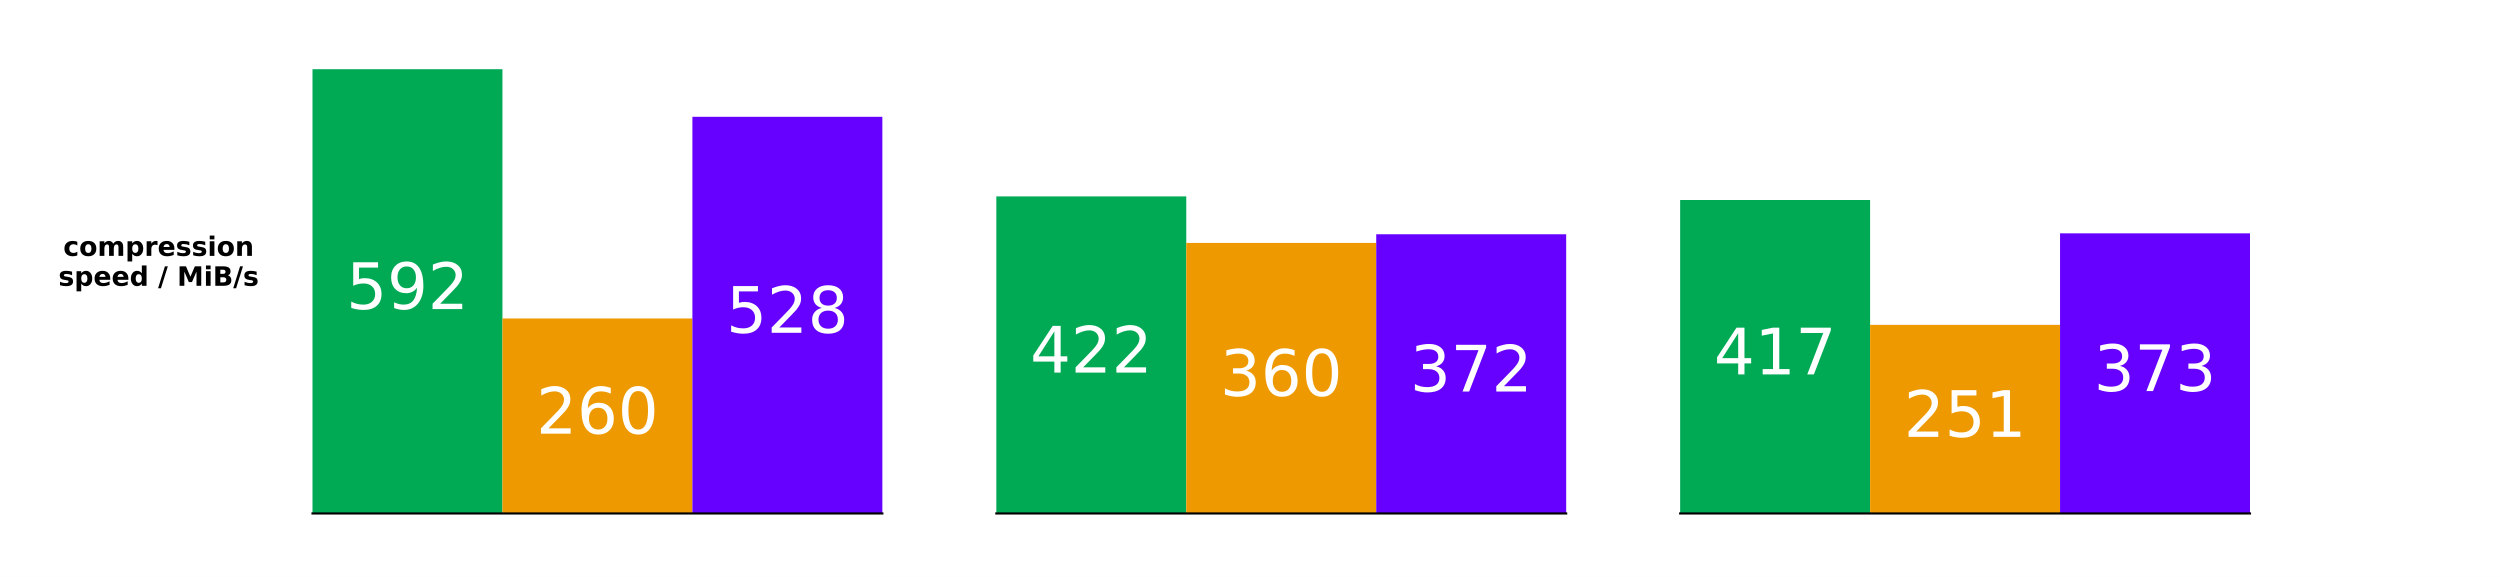
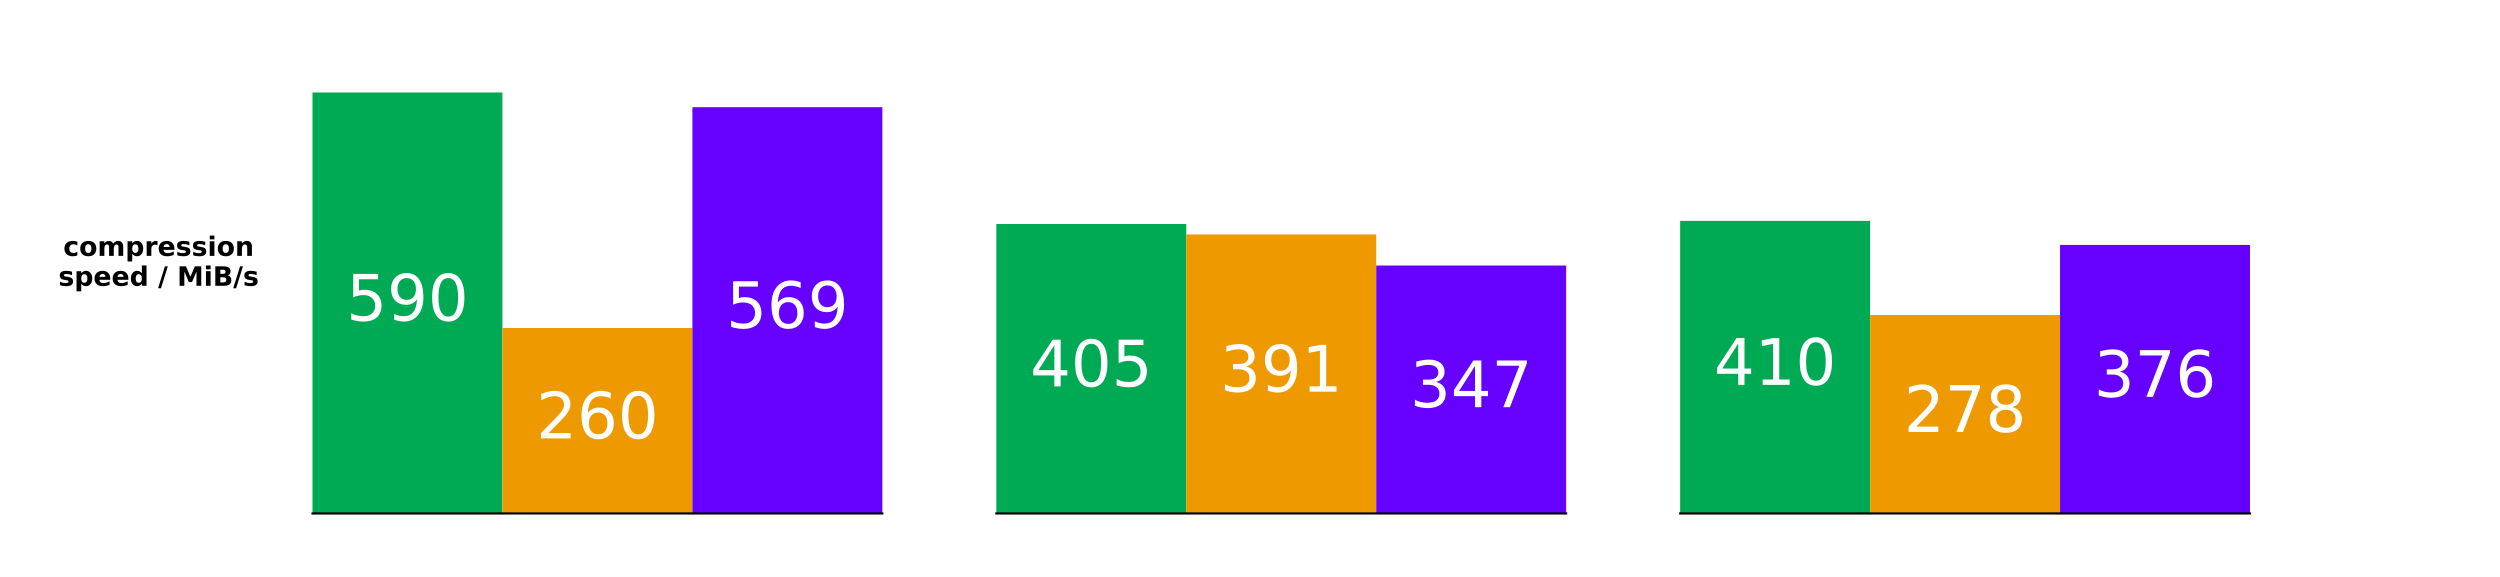
<svg xmlns="http://www.w3.org/2000/svg" xmlns:xlink="http://www.w3.org/1999/xlink" width="1248" height="288" viewBox="0 0 936 216">
  <defs>
    <style>
            *{stroke-linejoin:round;stroke-linecap:butt}
        </style>
  </defs>
  <g id="figure_1">
    <path id="patch_1" d="M0 216h936V0H0z" style="fill:#fff" />
    <g id="axes_1">
      <path id="patch_2" d="M117 192.24h213.353V25.92H117z" style="fill:#fff" />
-       <path id="patch_3" d="M117 192.24h71.118V25.92H117z" clip-path="url(#p9253ba1dc4)" style="fill:#0a5" />
-       <path id="patch_4" d="M188.118 192.24h71.117v-73.019h-71.117z" clip-path="url(#p9253ba1dc4)" style="fill:#e90" />
-       <path id="patch_5" d="M259.235 192.24h71.118V43.719h-71.118z" clip-path="url(#p9253ba1dc4)" style="fill:#60f" />
+       <path id="patch_3" d="M117 192.24h71.118V34.626H117z" clip-path="url(#p7f7e876667)" style="fill:#0a5" />
+       <path id="patch_4" d="M188.118 192.24h71.117v-69.434h-71.117z" clip-path="url(#p7f7e876667)" style="fill:#e90" />
+       <path id="patch_5" d="M259.235 192.24h71.118V40.129h-71.118z" clip-path="url(#p7f7e876667)" style="fill:#60f" />
      <g id="matplotlib.axis_2">
        <g id="text_1">
          <g transform="matrix(.1 0 0 -.1 23.69 95.802)">
            <defs>
              <path id="DejaVuSans-Bold-63" d="M3366 3391v-913q-228 156-458 231t-477 75q-468 0-729-273t-261-764 261-765q261-273 729-273 263 0 499 78 236 79 436 232V103Q3103 6 2833-42q-270-49-542-49-947 0-1482 486-534 486-534 1352t534 1351q535 486 1482 486 275 0 542-48t533-145" transform="scale(.01563)" />
              <path id="DejaVuSans-Bold-6f" d="M2203 2784q-372 0-567-267t-195-770 195-771q195-267 567-267 366 0 559 267 194 268 194 771t-194 770q-193 267-559 267m0 800q903 0 1411-488 508-487 508-1349 0-863-508-1351Q3106-91 2203-91q-906 0-1417 487-511 488-511 1351 0 862 511 1349 511 488 1417 488" transform="scale(.01563)" />
              <path id="DejaVuSans-Bold-6d" d="M3781 2919q213 325 505 495t642 170q603 0 919-372 316-371 316-1081V0H5038v1825q3 41 4 84 2 44 2 125 0 372-110 539-109 168-353 168-318 0-492-263-173-262-180-759V0H2784v1825q0 581-100 748-100 168-356 168-322 0-497-264t-175-755V0H531v3500h1125v-512q207 296 474 446t589 150q362 0 640-175 279-175 422-490" transform="scale(.01563)" />
              <path id="DejaVuSans-Bold-70" d="M1656 506v-1837H538v4831h1118v-512q232 306 513 451t647 145q647 0 1062-514 416-514 416-1323T3878 423Q3463-91 2816-91q-366 0-647 145-281 146-513 452m744 2266q-359 0-552-264-192-264-192-761t192-761q193-264 552-264t548 262q190 263 190 763t-190 762q-189 263-548 263" transform="scale(.01563)" />
              <path id="DejaVuSans-Bold-72" d="M3138 2547q-147 69-293 101-145 33-292 33-431 0-664-277-233-276-233-791V0H538v3500h1118v-575q216 344 495 501 280 158 671 158 56 0 121-5 66-4 191-20z" transform="scale(.01563)" />
              <path id="DejaVuSans-Bold-65" d="M4031 1759v-318H1416q40-394 284-591t681-197q353 0 723 105 371 105 762 317V213Q3469 63 3072-14t-794-77q-950 0-1477 483-526 483-526 1355 0 856 517 1346 517 491 1424 491 825 0 1320-497 495-496 495-1328m-1150 372q0 319-186 514-186 196-486 196-325 0-528-183t-253-527z" transform="scale(.01563)" />
              <path id="DejaVuSans-Bold-73" d="M3272 3391v-850q-359 150-694 225-334 75-631 75-319 0-474-80-154-80-154-245 0-135 117-207 117-71 420-106l197-28q860-109 1156-359 297-250 297-785 0-559-413-841Q2681-91 1863-91q-347 0-718 55-370 55-761 164v850q335-162 686-244 352-81 714-81 329 0 494 90 166 91 166 270 0 150-114 223t-455 114l-197 25q-747 94-1047 347t-300 769q0 556 381 824 382 269 1169 269 310 0 650-47 341-46 741-146" transform="scale(.01563)" />
              <path id="DejaVuSans-Bold-69" d="M538 3500h1118V0H538zm0 1363h1118v-913H538z" transform="scale(.01563)" />
              <path id="DejaVuSans-Bold-6e" d="M4056 2131V0H2931v1631q0 453-20 625t-70 253q-66 110-179 171-112 61-256 61-350 0-550-271-200-270-200-748V0H538v3500h1118v-512q253 306 537 451 285 145 629 145 606 0 920-372 314-371 314-1081" transform="scale(.01563)" />
            </defs>
            <use xlink:href="#DejaVuSans-Bold-63" />
            <use xlink:href="#DejaVuSans-Bold-6f" x="59.277" />
            <use xlink:href="#DejaVuSans-Bold-6d" x="127.979" />
            <use xlink:href="#DejaVuSans-Bold-70" x="232.178" />
            <use xlink:href="#DejaVuSans-Bold-72" x="303.76" />
            <use xlink:href="#DejaVuSans-Bold-65" x="353.076" />
            <use xlink:href="#DejaVuSans-Bold-73" x="420.898" />
            <use xlink:href="#DejaVuSans-Bold-73" x="480.42" />
            <use xlink:href="#DejaVuSans-Bold-69" x="539.941" />
            <use xlink:href="#DejaVuSans-Bold-6f" x="574.219" />
            <use xlink:href="#DejaVuSans-Bold-6e" x="642.92" />
          </g>
          <g transform="matrix(.1 0 0 -.1 21.867 107)">
            <defs>
              <path id="DejaVuSans-Bold-64" d="M2919 2988v1875h1125V0H2919v506q-231-309-510-453-278-144-643-144-647 0-1063 514-415 515-415 1324t415 1323q416 514 1063 514 362 0 642-145t511-451M2181 722q360 0 549 262 189 263 189 763t-189 762q-189 263-549 263-356 0-545-263-189-262-189-762t189-763q189-262 545-262" transform="scale(.01563)" />
              <path id="DejaVuSans-Bold-2f" d="M1644 4666h694L691-594H0z" transform="scale(.01563)" />
              <path id="DejaVuSans-Bold-4d" d="M588 4666h1531l1062-2497 1069 2497h1528V0H4641v3413L3566 897h-763L1728 3413V0H588z" transform="scale(.01563)" />
              <path id="DejaVuSans-Bold-42" d="M2456 2859q285 0 431 125 147 125 147 369 0 241-147 367-146 127-431 127h-665v-988zm41-2040q362 0 545 153t183 462q0 304-181 455-181 152-547 152h-706V819zm1119 1678q387-113 599-416 213-303 213-743 0-675-456-1007Q3516 0 2584 0H588v4666h1806q972 0 1408-294t436-941q0-340-160-579-159-239-462-355" transform="scale(.01563)" />
            </defs>
            <use xlink:href="#DejaVuSans-Bold-73" />
            <use xlink:href="#DejaVuSans-Bold-70" x="59.521" />
            <use xlink:href="#DejaVuSans-Bold-65" x="131.104" />
            <use xlink:href="#DejaVuSans-Bold-65" x="198.926" />
            <use xlink:href="#DejaVuSans-Bold-64" x="266.748" />
            <use xlink:href="#DejaVuSans-Bold-2f" x="373.145" />
            <use xlink:href="#DejaVuSans-Bold-4d" x="444.482" />
            <use xlink:href="#DejaVuSans-Bold-69" x="543.994" />
            <use xlink:href="#DejaVuSans-Bold-42" x="578.271" />
            <use xlink:href="#DejaVuSans-Bold-2f" x="654.492" />
            <use xlink:href="#DejaVuSans-Bold-73" x="691.016" />
          </g>
        </g>
      </g>
      <path id="patch_6" d="M117 192.24h213.353" style="fill:none;stroke:#000;stroke-width:.8;stroke-linejoin:miter;stroke-linecap:square" />
-       <g id="text_2" style="fill:#fff" transform="matrix(.24 0 0 -.24 129.654 115.703)">
+       <g id="text_2" style="fill:#fff" transform="matrix(.24 0 0 -.24 129.654 120.055)">
        <defs>
          <path id="DejaVuSans-35" d="M691 4666h2478v-532H1269V2991q137 47 274 70 138 23 276 23 781 0 1237-428 457-428 457-1159 0-753-469-1171Q2575-91 1722-91q-294 0-599 50Q819 9 494 109v635q281-153 581-228t634-75q541 0 856 284 316 284 316 772 0 487-316 771-315 285-856 285-253 0-505-56-251-56-513-175z" transform="scale(.01563)" />
          <path id="DejaVuSans-39" d="M703 97v575q238-113 481-172 244-59 479-59 625 0 954 420 330 420 377 1277-181-269-460-413-278-144-615-144-700 0-1108 423-408 424-408 1159 0 718 425 1152 425 435 1131 435 810 0 1236-621 427-620 427-1801 0-1103-524-1761Q2575-91 1691-91q-238 0-482 47Q966 3 703 97m1256 1978q425 0 673 290 249 291 249 798 0 503-249 795-248 292-673 292t-673-292-248-795q0-507 248-798 248-290 673-290" transform="scale(.01563)" />
-           <path id="DejaVuSans-32" d="M1228 531h2203V0H469v531q359 372 979 998 621 627 780 809 303 340 423 576 121 236 121 464 0 372-261 606-261 235-680 235-297 0-627-103-329-103-704-313v638q381 153 712 231 332 78 607 78 725 0 1156-363 431-362 431-968 0-288-108-546-107-257-392-607-78-91-497-524-418-433-1181-1211" transform="scale(.01563)" />
+           <path id="DejaVuSans-30" d="M2034 4250q-487 0-733-480-245-479-245-1442 0-959 245-1439 246-480 733-480 491 0 736 480 246 480 246 1439 0 963-246 1442-245 480-736 480m0 500q785 0 1199-621 414-620 414-1801 0-1178-414-1799Q2819-91 2034-91q-784 0-1198 620-414 621-414 1799 0 1181 414 1801 414 621 1198 621" transform="scale(.01563)" />
        </defs>
        <use xlink:href="#DejaVuSans-35" />
        <use xlink:href="#DejaVuSans-39" x="63.623" />
-         <use xlink:href="#DejaVuSans-32" x="127.246" />
+         <use xlink:href="#DejaVuSans-30" x="127.246" />
      </g>
-       <g id="text_3" style="fill:#fff" transform="matrix(.24 0 0 -.24 200.771 162.353)">
+       <g id="text_3" style="fill:#fff" transform="matrix(.24 0 0 -.24 200.771 164.145)">
        <defs>
+           <path id="DejaVuSans-32" d="M1228 531h2203V0H469v531q359 372 979 998 621 627 780 809 303 340 423 576 121 236 121 464 0 372-261 606-261 235-680 235-297 0-627-103-329-103-704-313v638q381 153 712 231 332 78 607 78 725 0 1156-363 431-362 431-968 0-288-108-546-107-257-392-607-78-91-497-524-418-433-1181-1211" transform="scale(.01563)" />
          <path id="DejaVuSans-36" d="M2113 2584q-425 0-674-291-248-290-248-796 0-503 248-796 249-292 674-292t673 292q248 293 248 796 0 506-248 796-248 291-673 291m1253 1979v-575q-238 112-480 171-242 60-480 60-625 0-955-422-329-422-376-1275 184 272 462 417 279 145 613 145 703 0 1111-427 408-426 408-1160 0-719-425-1154Q2819-91 2113-91q-810 0-1238 620-428 621-428 1799 0 1106 525 1764t1409 658q238 0 480-47t505-140" transform="scale(.01563)" />
-           <path id="DejaVuSans-30" d="M2034 4250q-487 0-733-480-245-479-245-1442 0-959 245-1439 246-480 733-480 491 0 736 480 246 480 246 1439 0 963-246 1442-245 480-736 480m0 500q785 0 1199-621 414-620 414-1801 0-1178-414-1799Q2819-91 2034-91q-784 0-1198 620-414 621-414 1799 0 1181 414 1801 414 621 1198 621" transform="scale(.01563)" />
        </defs>
        <use xlink:href="#DejaVuSans-32" />
        <use xlink:href="#DejaVuSans-36" x="63.623" />
        <use xlink:href="#DejaVuSans-30" x="127.246" />
      </g>
-       <g id="text_4" style="fill:#fff" transform="matrix(.24 0 0 -.24 271.89 124.602)">
-         <defs>
-           <path id="DejaVuSans-38" d="M2034 2216q-450 0-708-241-257-241-257-662 0-422 257-663 258-241 708-241t709 242q260 243 260 662 0 421-258 662-257 241-711 241m-631 268q-406 100-633 378-226 279-226 679 0 559 398 884 399 325 1092 325 697 0 1094-325t397-884q0-400-227-679-226-278-629-378 456-106 710-416 255-309 255-755 0-679-414-1042Q2806-91 2034-91q-771 0-1186 362-414 363-414 1042 0 446 256 755 257 310 713 416m-231 997q0-362 226-565 227-203 636-203 407 0 636 203 230 203 230 565 0 363-230 566-229 203-636 203-409 0-636-203-226-203-226-566" transform="scale(.01563)" />
-         </defs>
+       <g id="text_4" style="fill:#fff" transform="matrix(.24 0 0 -.24 271.89 122.807)">
        <use xlink:href="#DejaVuSans-35" />
-         <use xlink:href="#DejaVuSans-32" x="63.623" />
-         <use xlink:href="#DejaVuSans-38" x="127.246" />
+         <use xlink:href="#DejaVuSans-36" x="63.623" />
+         <use xlink:href="#DejaVuSans-39" x="127.246" />
      </g>
    </g>
    <g id="axes_2">
      <path id="patch_7" d="M373.024 192.24h213.352V25.92H373.024z" style="fill:#fff" />
-       <path id="patch_8" d="M373.024 192.24h71.117V73.54h-71.117z" clip-path="url(#p86540bf1c1)" style="fill:#0a5" />
-       <path id="patch_9" d="M444.141 192.24h71.118V90.952H444.14z" clip-path="url(#p86540bf1c1)" style="fill:#e90" />
-       <path id="patch_10" d="M515.259 192.24h71.117V87.699H515.26z" clip-path="url(#p86540bf1c1)" style="fill:#60f" />
+       <path id="patch_8" d="M373.024 192.24h71.117V83.859h-71.117z" clip-path="url(#pf0d05199d7)" style="fill:#0a5" />
+       <path id="patch_9" d="M444.141 192.24h71.118V87.777H444.14z" clip-path="url(#pf0d05199d7)" style="fill:#e90" />
+       <path id="patch_10" d="M515.259 192.24h71.117V99.416H515.26z" clip-path="url(#pf0d05199d7)" style="fill:#60f" />
      <path id="patch_11" d="M373.024 192.24h213.352" style="fill:none;stroke:#000;stroke-width:.8;stroke-linejoin:miter;stroke-linecap:square" />
-       <g id="text_5" style="fill:#fff" transform="matrix(.24 0 0 -.24 385.677 139.512)">
+       <g id="text_5" style="fill:#fff" transform="matrix(.24 0 0 -.24 385.677 144.672)">
        <defs>
          <path id="DejaVuSans-34" d="M2419 4116 825 1625h1594zm-166 550h794V1625h666v-525h-666V0h-628v1100H313v609z" transform="scale(.01563)" />
        </defs>
        <use xlink:href="#DejaVuSans-34" />
-         <use xlink:href="#DejaVuSans-32" x="63.623" />
-         <use xlink:href="#DejaVuSans-32" x="127.246" />
+         <use xlink:href="#DejaVuSans-30" x="63.623" />
+         <use xlink:href="#DejaVuSans-35" x="127.246" />
      </g>
-       <g id="text_6" style="fill:#fff" transform="matrix(.24 0 0 -.24 456.795 148.218)">
+       <g id="text_6" style="fill:#fff" transform="matrix(.24 0 0 -.24 456.795 146.631)">
        <defs>
          <path id="DejaVuSans-33" d="M2597 2516q453-97 707-404 255-306 255-756 0-690-475-1069Q2609-91 1734-91q-293 0-604 58T488 141v609q262-153 574-231 313-78 654-78 593 0 904 234t311 681q0 413-289 645-289 233-804 233h-544v519h569q465 0 712 186t247 536q0 359-255 551-254 193-729 193-260 0-557-57-297-56-653-174v562q360 100 674 150t592 50q719 0 1137-327 419-326 419-882 0-388-222-655t-631-370" transform="scale(.01563)" />
+           <path id="DejaVuSans-31" d="M794 531h1031v3560L703 3866v575l1116 225h631V531h1031V0H794z" transform="scale(.01563)" />
        </defs>
        <use xlink:href="#DejaVuSans-33" />
-         <use xlink:href="#DejaVuSans-36" x="63.623" />
-         <use xlink:href="#DejaVuSans-30" x="127.246" />
+         <use xlink:href="#DejaVuSans-39" x="63.623" />
+         <use xlink:href="#DejaVuSans-31" x="127.246" />
      </g>
-       <g id="text_7" style="fill:#fff" transform="matrix(.24 0 0 -.24 527.913 146.592)">
+       <g id="text_7" style="fill:#fff" transform="matrix(.24 0 0 -.24 527.913 152.45)">
        <defs>
          <path id="DejaVuSans-37" d="M525 4666h3000v-269L1831 0h-659l1594 4134H525z" transform="scale(.01563)" />
        </defs>
        <use xlink:href="#DejaVuSans-33" />
-         <use xlink:href="#DejaVuSans-37" x="63.623" />
-         <use xlink:href="#DejaVuSans-32" x="127.246" />
+         <use xlink:href="#DejaVuSans-34" x="63.623" />
+         <use xlink:href="#DejaVuSans-37" x="127.246" />
      </g>
    </g>
    <g id="axes_3">
      <path id="patch_12" d="M629.047 192.24H842.4V25.92H629.047z" style="fill:#fff" />
-       <path id="patch_13" d="M629.047 192.24h71.118V74.88h-71.118z" clip-path="url(#pe1f7fccf3e)" style="fill:#0a5" />
-       <path id="patch_14" d="M700.165 192.24h71.117v-70.603h-71.117z" clip-path="url(#pe1f7fccf3e)" style="fill:#e90" />
-       <path id="patch_15" d="M771.282 192.24H842.4V87.368h-71.118z" clip-path="url(#pe1f7fccf3e)" style="fill:#60f" />
+       <path id="patch_13" d="M629.047 192.24h71.118V82.685h-71.118z" clip-path="url(#pe5bd371af0)" style="fill:#0a5" />
+       <path id="patch_14" d="M700.165 192.24h71.117v-74.292h-71.117z" clip-path="url(#pe5bd371af0)" style="fill:#e90" />
+       <path id="patch_15" d="M771.282 192.24H842.4V91.701h-71.118z" clip-path="url(#pe5bd371af0)" style="fill:#60f" />
      <path id="patch_16" d="M629.047 192.24H842.4" style="fill:none;stroke:#000;stroke-width:.8;stroke-linejoin:miter;stroke-linecap:square" />
-       <g id="text_8" style="fill:#fff" transform="matrix(.24 0 0 -.24 641.7 140.182)">
-         <defs>
-           <path id="DejaVuSans-31" d="M794 531h1031v3560L703 3866v575l1116 225h631V531h1031V0H794z" transform="scale(.01563)" />
-         </defs>
+       <g id="text_8" style="fill:#fff" transform="matrix(.24 0 0 -.24 641.7 144.085)">
        <use xlink:href="#DejaVuSans-34" />
        <use xlink:href="#DejaVuSans-31" x="63.623" />
-         <use xlink:href="#DejaVuSans-37" x="127.246" />
+         <use xlink:href="#DejaVuSans-30" x="127.246" />
      </g>
-       <g id="text_9" style="fill:#fff" transform="matrix(.24 0 0 -.24 712.819 163.561)">
+       <g id="text_9" style="fill:#fff" transform="matrix(.24 0 0 -.24 712.819 161.716)">
+         <defs>
+           <path id="DejaVuSans-38" d="M2034 2216q-450 0-708-241-257-241-257-662 0-422 257-663 258-241 708-241t709 242q260 243 260 662 0 421-258 662-257 241-711 241m-631 268q-406 100-633 378-226 279-226 679 0 559 398 884 399 325 1092 325 697 0 1094-325t397-884q0-400-227-679-226-278-629-378 456-106 710-416 255-309 255-755 0-679-414-1042Q2806-91 2034-91q-771 0-1186 362-414 363-414 1042 0 446 256 755 257 310 713 416m-231 997q0-362 226-565 227-203 636-203 407 0 636 203 230 203 230 565 0 363-230 566-229 203-636 203-409 0-636-203-226-203-226-566" transform="scale(.01563)" />
+         </defs>
        <use xlink:href="#DejaVuSans-32" />
-         <use xlink:href="#DejaVuSans-35" x="63.623" />
-         <use xlink:href="#DejaVuSans-31" x="127.246" />
+         <use xlink:href="#DejaVuSans-37" x="63.623" />
+         <use xlink:href="#DejaVuSans-38" x="127.246" />
      </g>
-       <g id="text_10" style="fill:#fff" transform="matrix(.24 0 0 -.24 783.936 146.426)">
+       <g id="text_10" style="fill:#fff" transform="matrix(.24 0 0 -.24 783.936 148.593)">
        <use xlink:href="#DejaVuSans-33" />
        <use xlink:href="#DejaVuSans-37" x="63.623" />
-         <use xlink:href="#DejaVuSans-33" x="127.246" />
+         <use xlink:href="#DejaVuSans-36" x="127.246" />
      </g>
    </g>
  </g>
  <defs>
-     <clipPath id="p9253ba1dc4">
+     <clipPath id="p7f7e876667">
      <path d="M117 25.92h213.353v166.32H117z" />
    </clipPath>
-     <clipPath id="p86540bf1c1">
+     <clipPath id="pf0d05199d7">
      <path d="M373.024 25.92h213.353v166.32H373.024z" />
    </clipPath>
-     <clipPath id="pe1f7fccf3e">
+     <clipPath id="pe5bd371af0">
      <path d="M629.047 25.92H842.4v166.32H629.047z" />
    </clipPath>
  </defs>
</svg>
